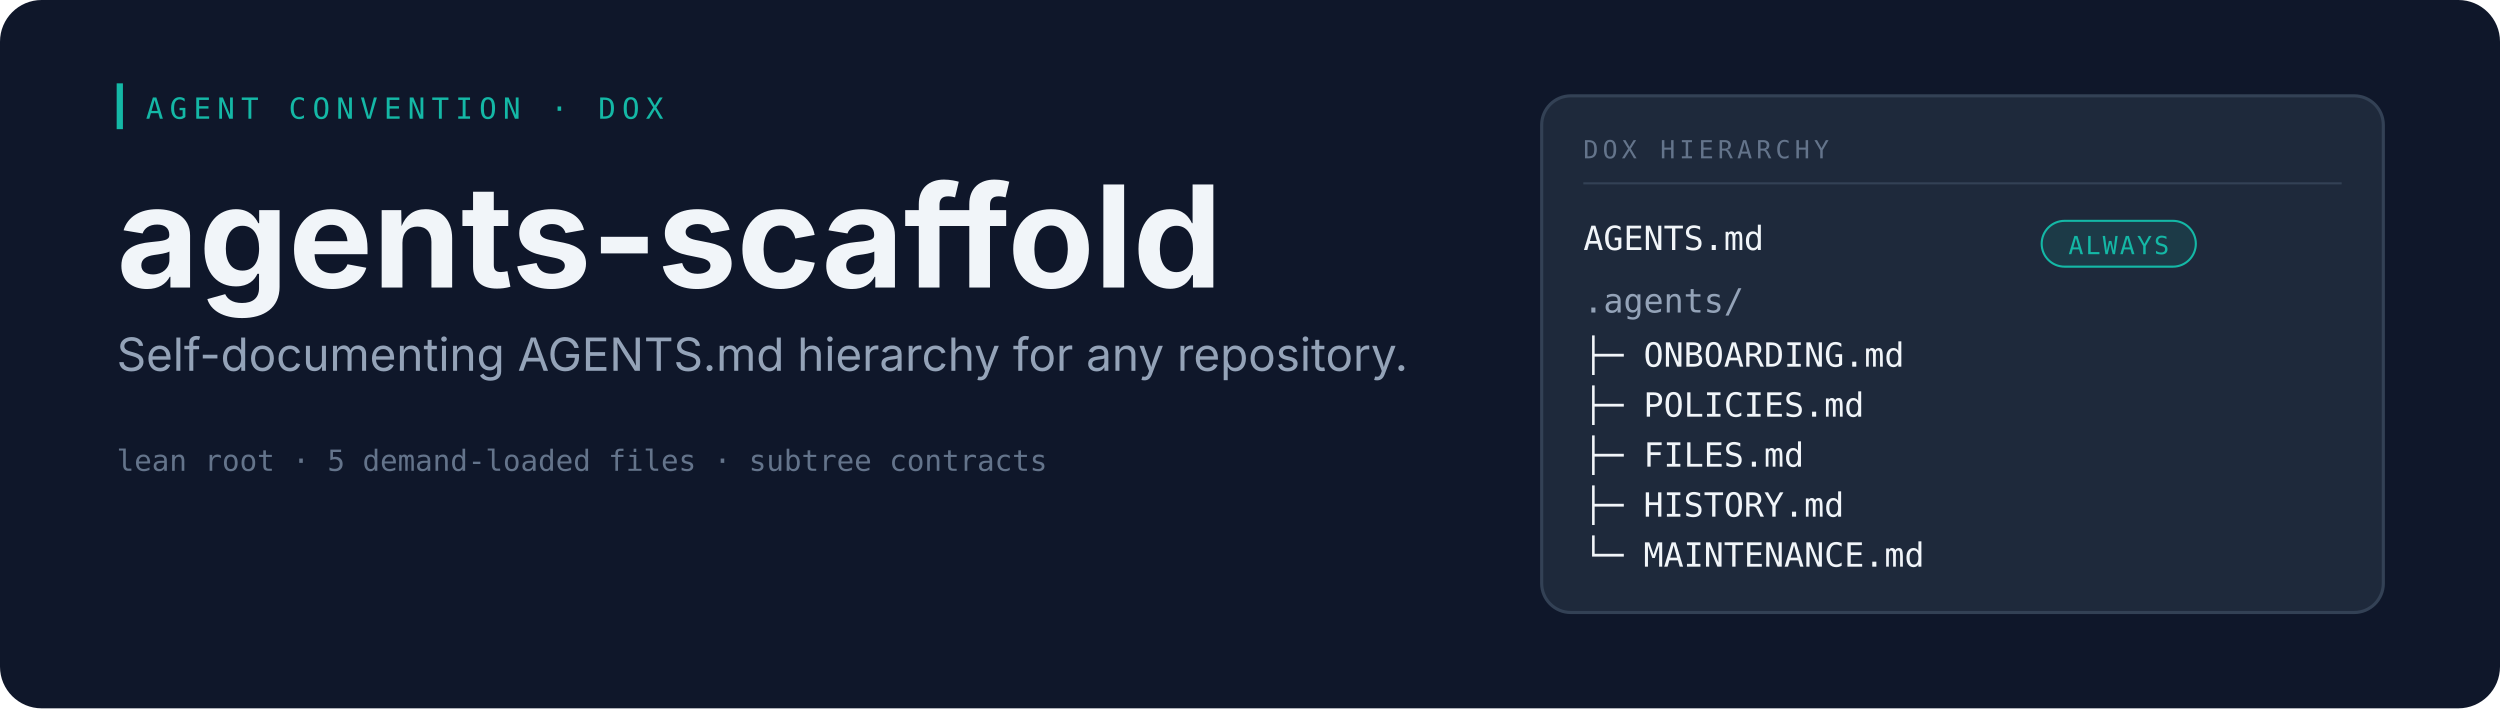
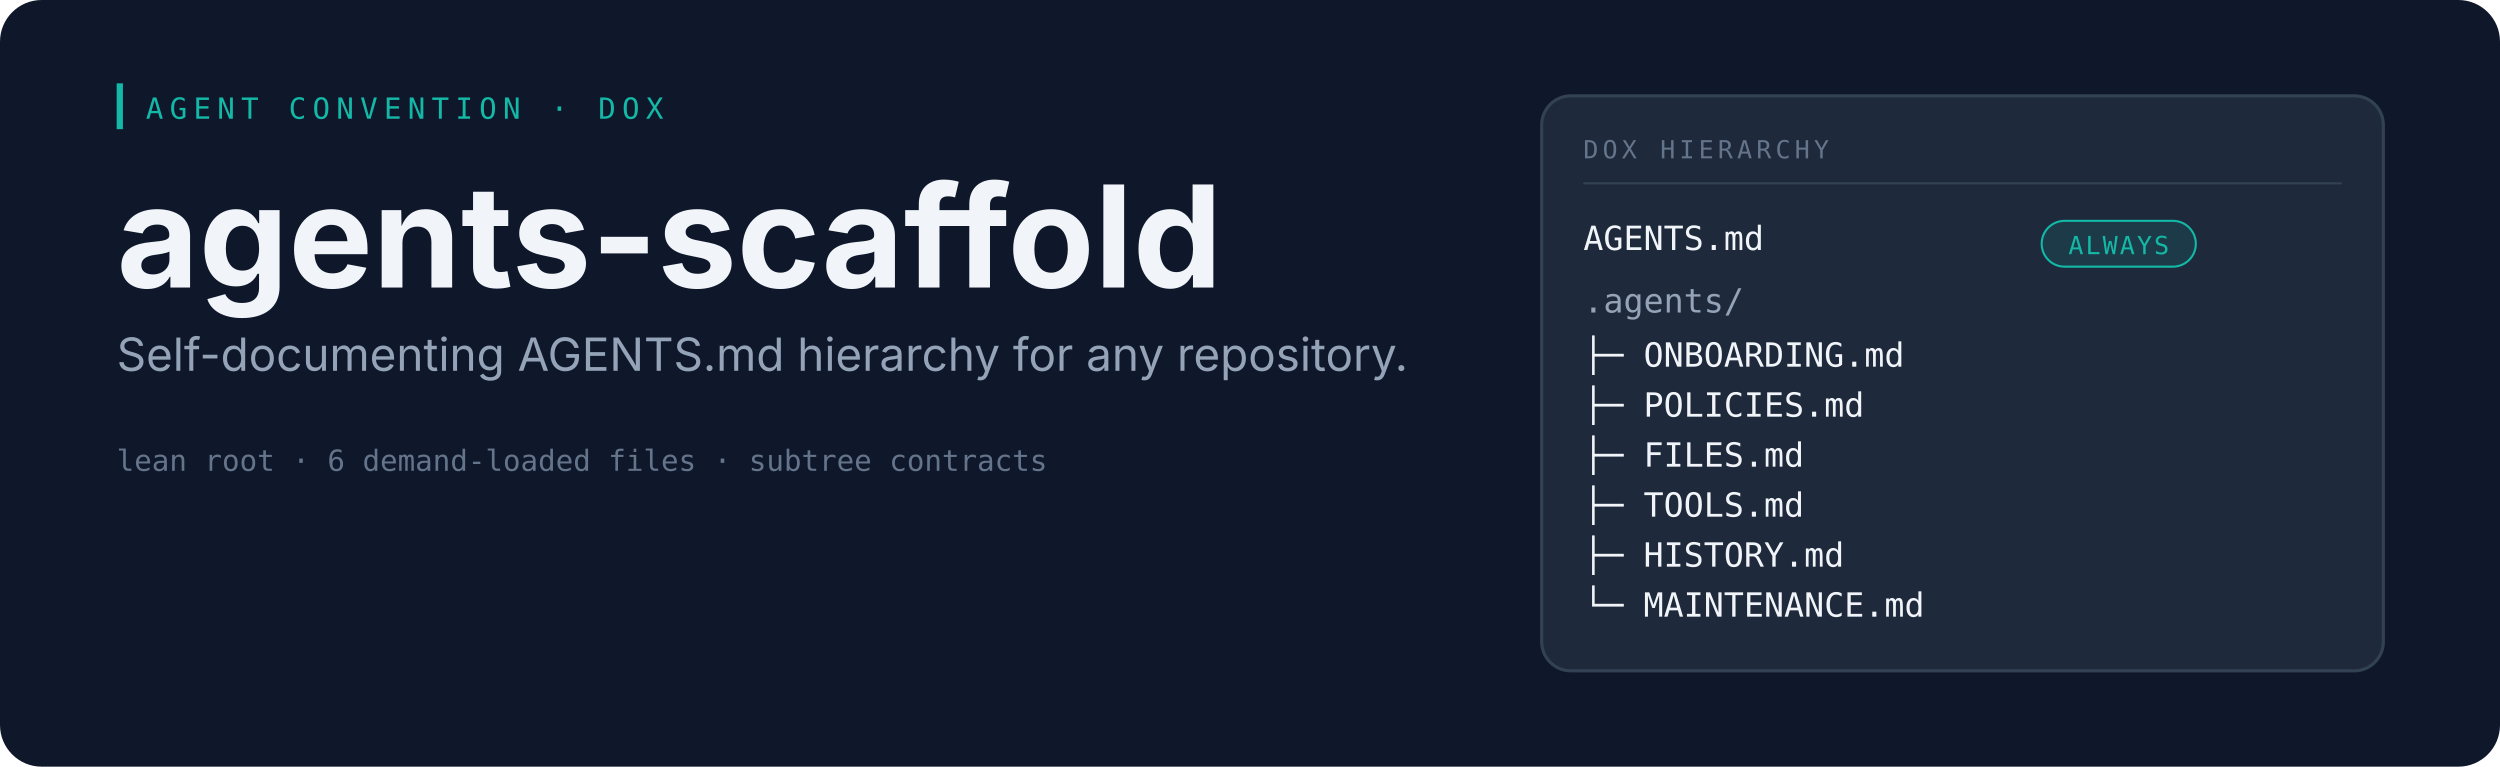
- <svg xmlns="http://www.w3.org/2000/svg" width="1200" height="340" viewBox="0 0 1200 340" role="img" aria-labelledby="hero-title hero-desc">
-   <rect width="1200" height="340" rx="20" fill="#0F172A" />
+ <svg xmlns="http://www.w3.org/2000/svg" width="1200" height="368" viewBox="0 0 1200 368" role="img" aria-labelledby="hero-title hero-desc">
+   <rect width="1200" height="368" rx="20" fill="#0F172A" />
  <g transform="translate(56 40)">
    <rect x="0" y="0" width="3" height="22" fill="#14B8A6" />
    <text x="14" y="17" font-family="ui-monospace, SFMono-Regular, Menlo, Consolas, monospace" font-size="14" letter-spacing="3" fill="#14B8A6">AGENT CONVENTION · DOX</text>
    <text x="0" y="98" font-family="ui-sans-serif, system-ui, -apple-system, BlinkMacSystemFont, Segoe UI, sans-serif" font-size="68" font-weight="700" fill="#F1F5F9">agents-scaffold</text>
    <text x="0" y="138" font-family="ui-sans-serif, system-ui, -apple-system, BlinkMacSystemFont, Segoe UI, sans-serif" font-size="22" fill="#94A3B8">Self-documenting AGENTS.md hierarchy for any repository.</text>
-     <text x="0" y="186" font-family="ui-monospace, SFMono-Regular, Menlo, Consolas, monospace" font-size="14" fill="#64748B">lean root · 5 demand-loaded files · subtree contracts</text>
+     <text x="0" y="186" font-family="ui-monospace, SFMono-Regular, Menlo, Consolas, monospace" font-size="14" fill="#64748B">lean root · 6 demand-loaded files · subtree contracts</text>
  </g>
  <g transform="translate(740 46)">
-     <rect x="0" y="0" width="404" height="248" rx="14" fill="#1E293B" stroke="#334155" stroke-width="1.5" />
+     <rect x="0" y="0" width="404" height="276" rx="14" fill="#1E293B" stroke="#334155" stroke-width="1.5" />
    <text x="20" y="30" font-family="ui-monospace, SFMono-Regular, Menlo, Consolas, monospace" font-size="12" letter-spacing="2" fill="#64748B">DOX HIERARCHY</text>
    <line x1="20" y1="42" x2="384" y2="42" stroke="#334155" stroke-width="1" />
    <g font-family="ui-monospace, SFMono-Regular, Menlo, Consolas, monospace" font-size="16" fill="#F1F5F9">
      <text x="20" y="74">AGENTS.md</text>
      <rect x="240" y="60" width="74" height="22" rx="11" fill="#14B8A6" fill-opacity="0.12" stroke="#14B8A6" stroke-width="1" />
      <text x="277" y="76" text-anchor="middle" font-size="12" fill="#14B8A6" letter-spacing="1">ALWAYS</text>
      <text x="20" y="104" fill="#94A3B8">.agents/</text>
      <text x="20" y="130">├─ ONBOARDING.md</text>
      <text x="20" y="154">├─ POLICIES.md</text>
      <text x="20" y="178">├─ FILES.md</text>
-       <text x="20" y="202">├─ HISTORY.md</text>
-       <text x="20" y="226">└─ MAINTENANCE.md</text>
+       <text x="20" y="202">├─ TOOLS.md</text>
+       <text x="20" y="226">├─ HISTORY.md</text>
+       <text x="20" y="250">└─ MAINTENANCE.md</text>
    </g>
  </g>
</svg>
